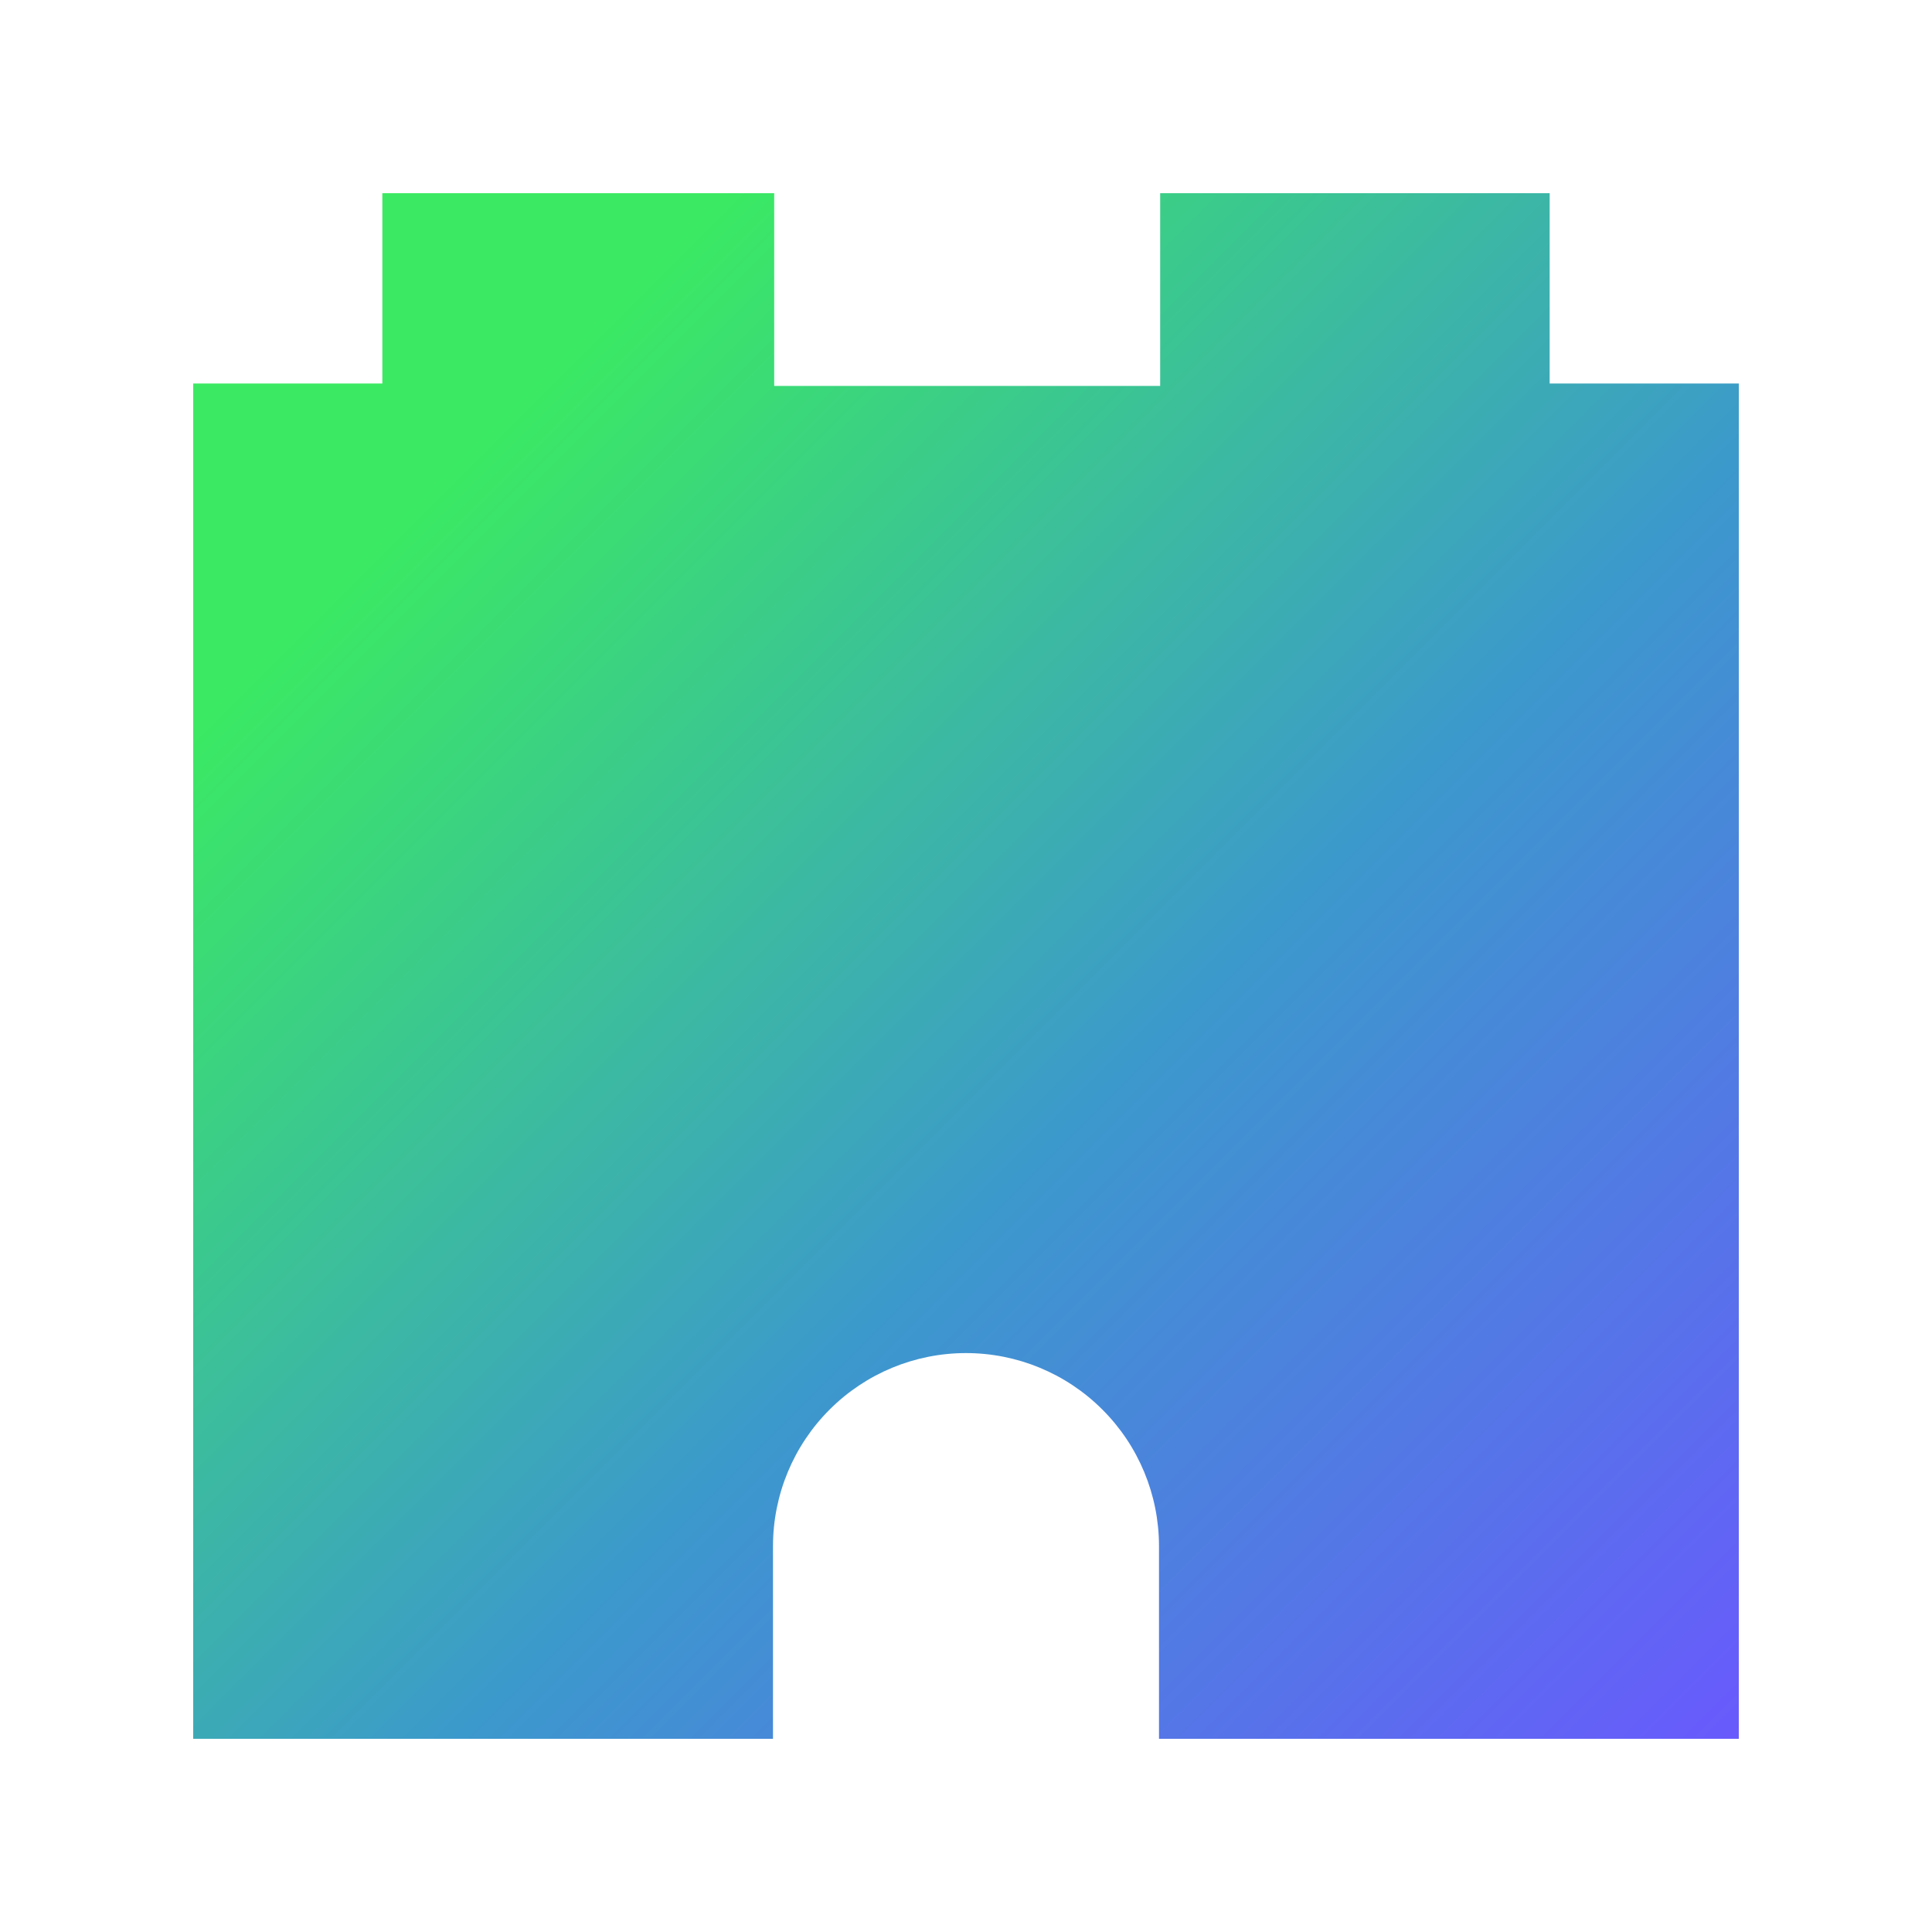
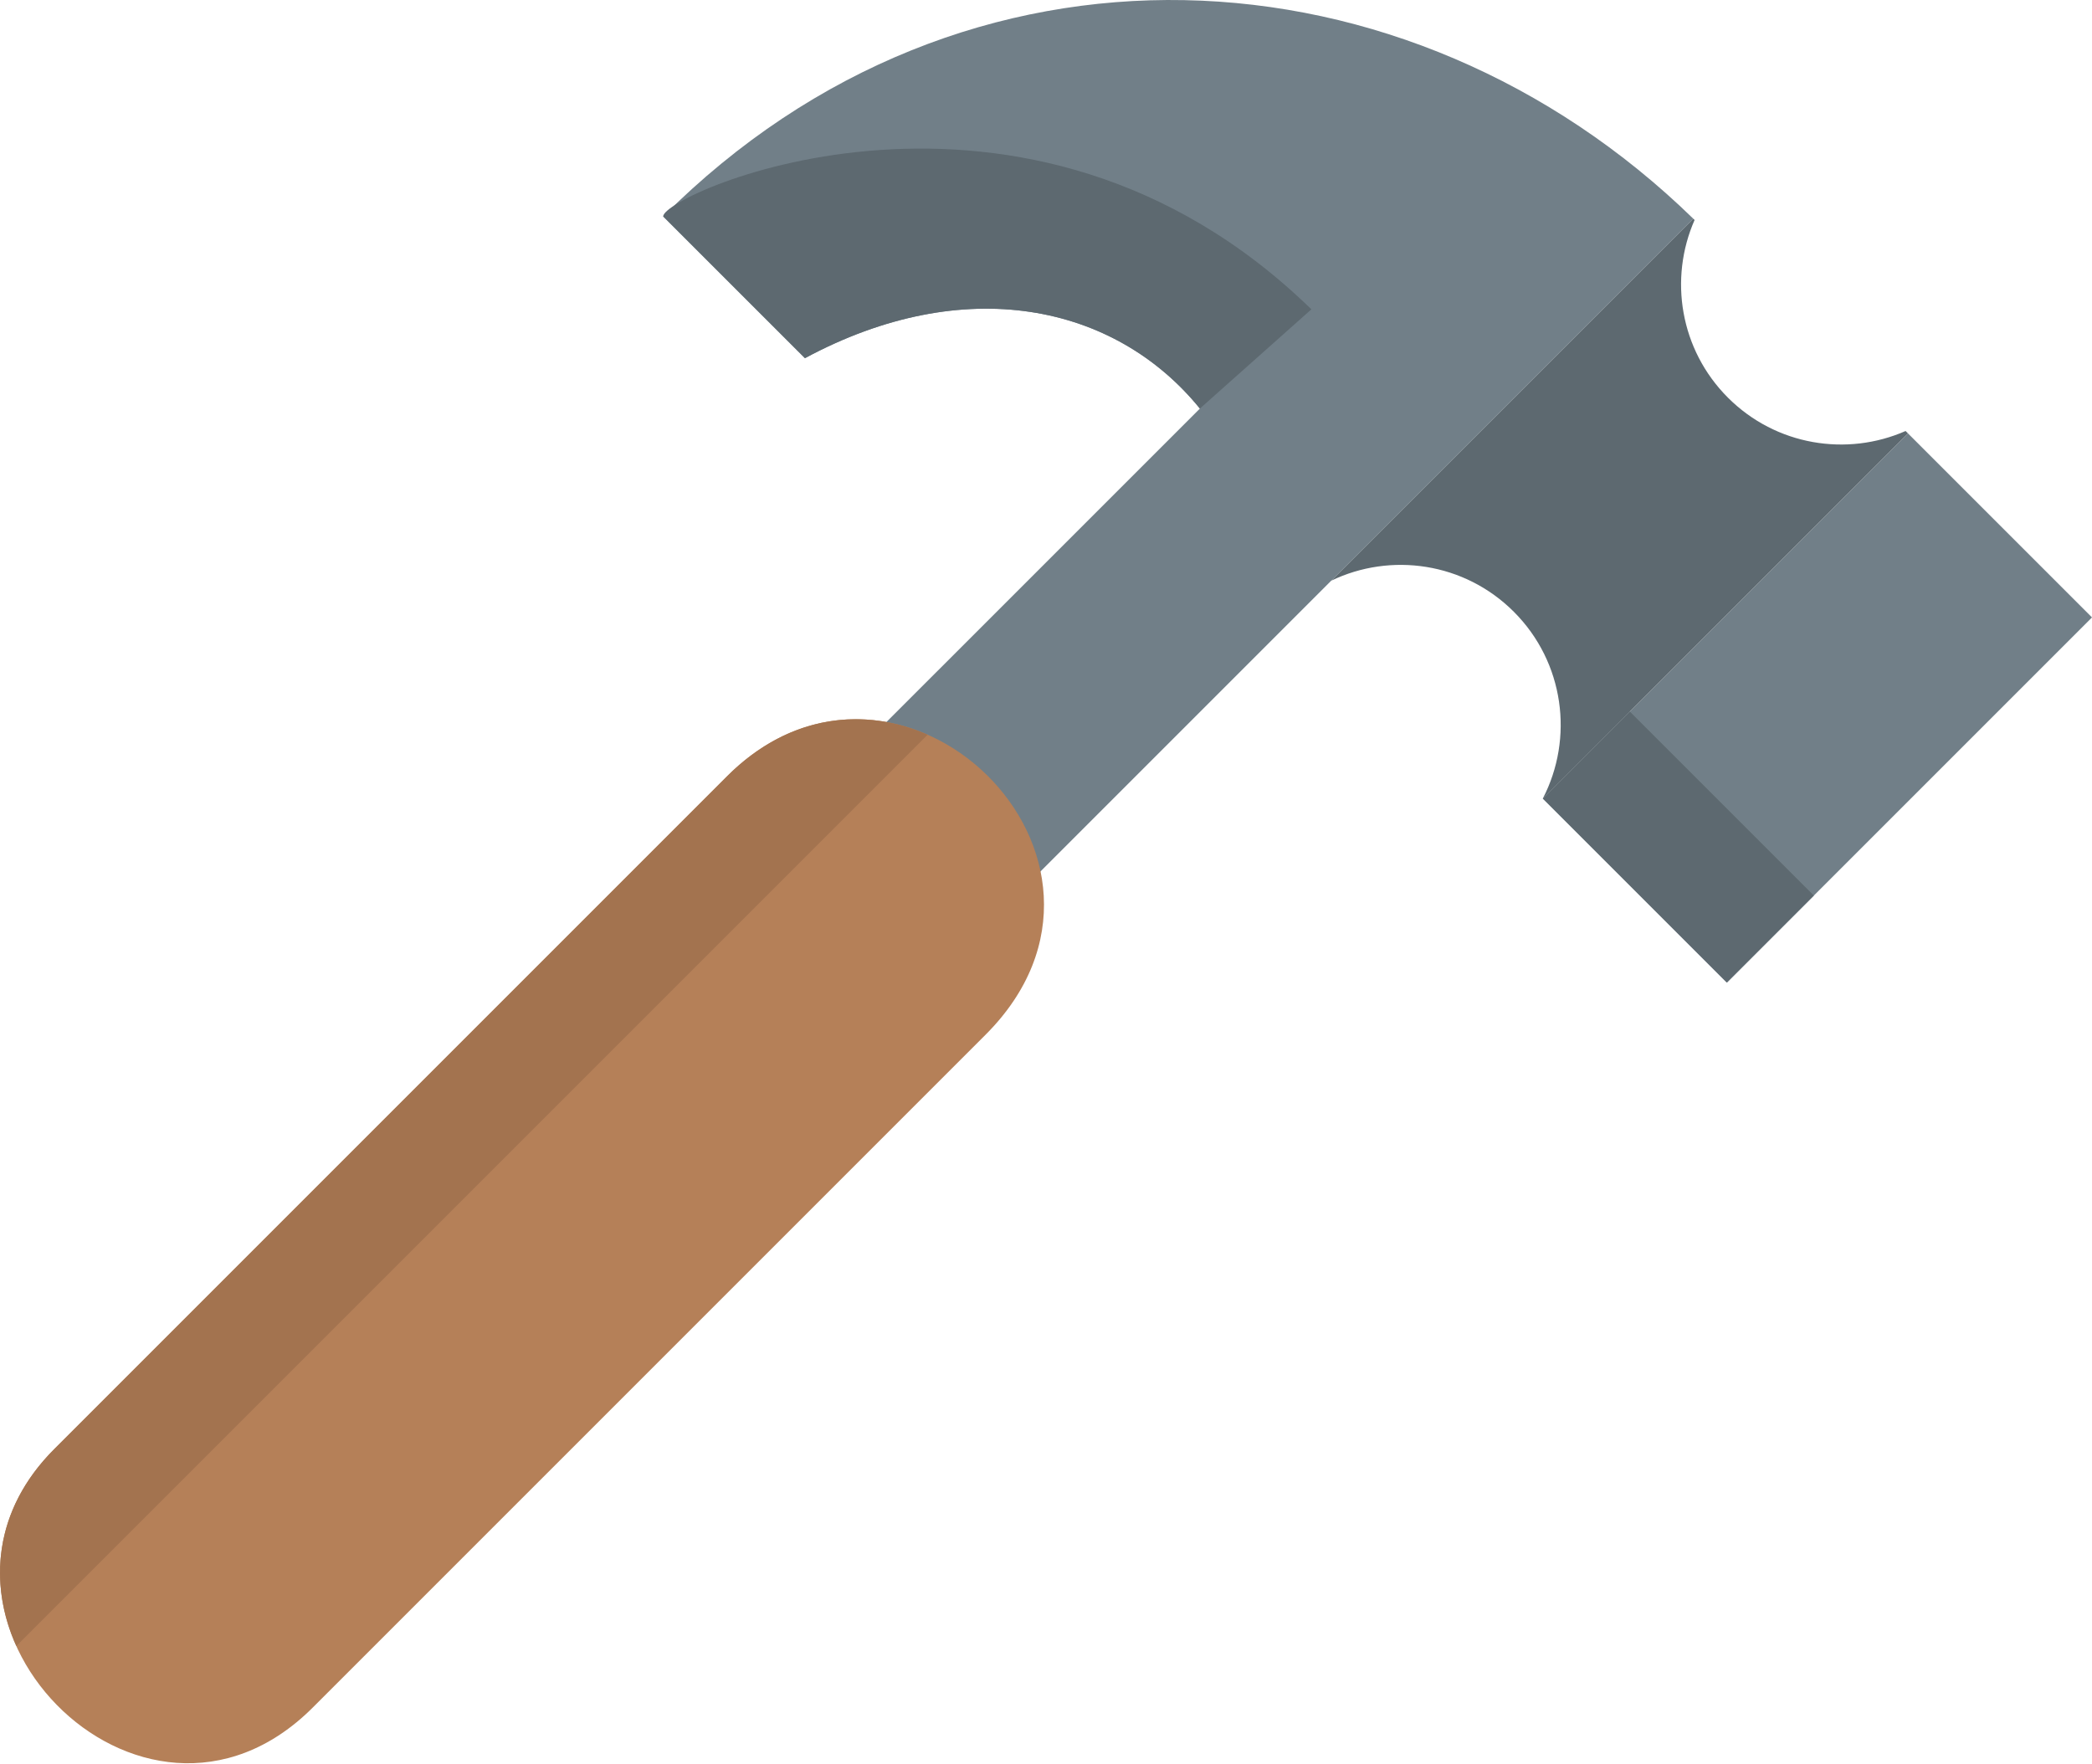
- <svg xmlns="http://www.w3.org/2000/svg" width="40" height="40" viewBox="0 0 40 40" fill="none">
-   <path d="M32.084 7.94V4H24.02V7.99H16.029V4H7.916V7.94H4V36H16.004V32.005C16.006 30.946 16.427 29.931 17.177 29.183C17.926 28.434 18.941 28.014 20 28.014C21.059 28.014 22.074 28.434 22.823 29.183C23.573 29.931 23.994 30.946 23.996 32.005V36H36V7.94H32.084Z" fill="url(#paint0_linear)" />
-   <defs>
-     <linearGradient id="paint0_linear" x1="2.942" y1="4.9" x2="37.777" y2="39.734" gradientUnits="userSpaceOnUse">
-       <stop offset="0.159" stop-color="#3BEA62" />
-       <stop offset="0.54" stop-color="#3C99CC" />
-       <stop offset="0.937" stop-color="#6B57FF" />
-     </linearGradient>
-   </defs>
+ <svg xmlns="http://www.w3.org/2000/svg" shape-rendering="geometricPrecision" text-rendering="geometricPrecision" image-rendering="optimizeQuality" fill-rule="evenodd" clip-rule="evenodd" viewBox="0 0 512 431.536">
+   <path fill="#717F88" d="M466.961 106.067L512 151.106l-89.367 89.367-45.039-45.038z" />
+   <path fill="#5D6970" d="M398.883 174.143l45.041 45.041-21.291 21.291-45.038-45.041z" />
+   <path fill="#5D6970" d="M466.961 106.067l-.584-.583c-14.354 6.312-31.722 3.593-43.479-8.163-11.755-11.756-14.474-29.124-8.163-43.479l-.326-.327-88.605 88.604c14.58-7.019 32.604-4.487 44.694 7.603 12.372 12.372 14.735 30.962 7.094 45.711l.002.002 89.367-89.368z" />
+   <path fill="#717F88" d="M156.315 311.608l-37.135-37.135L293.663 99.99c-20.816-25.623-57.624-33.332-96.657-12.331l-34.698-34.698c73.885-73.884 182.295-67.443 252.101.554L156.315 311.608z" />
+   <path fill="#5D6970" d="M293.664 99.991c-20.818-25.625-57.623-33.332-96.657-12.333l-34.698-34.697c0-5.676 88.84-45.258 158.643 22.741l-27.288 24.289z" />
+   <path fill="#B58058" d="M241.21 253.237L76.556 417.891c-41.959 41.959-104.005-22.514-63.259-63.259l164.654-164.654c41.991-41.991 106.44 20.078 63.259 63.259z" />
+   <path fill="#A3734F" d="M3.999 402.843c-6.764-14.952-5.723-33.191 9.298-48.211l164.654-164.654c15.479-15.48 34.007-16.81 49.076-10.163L3.999 402.843z" />
</svg>
